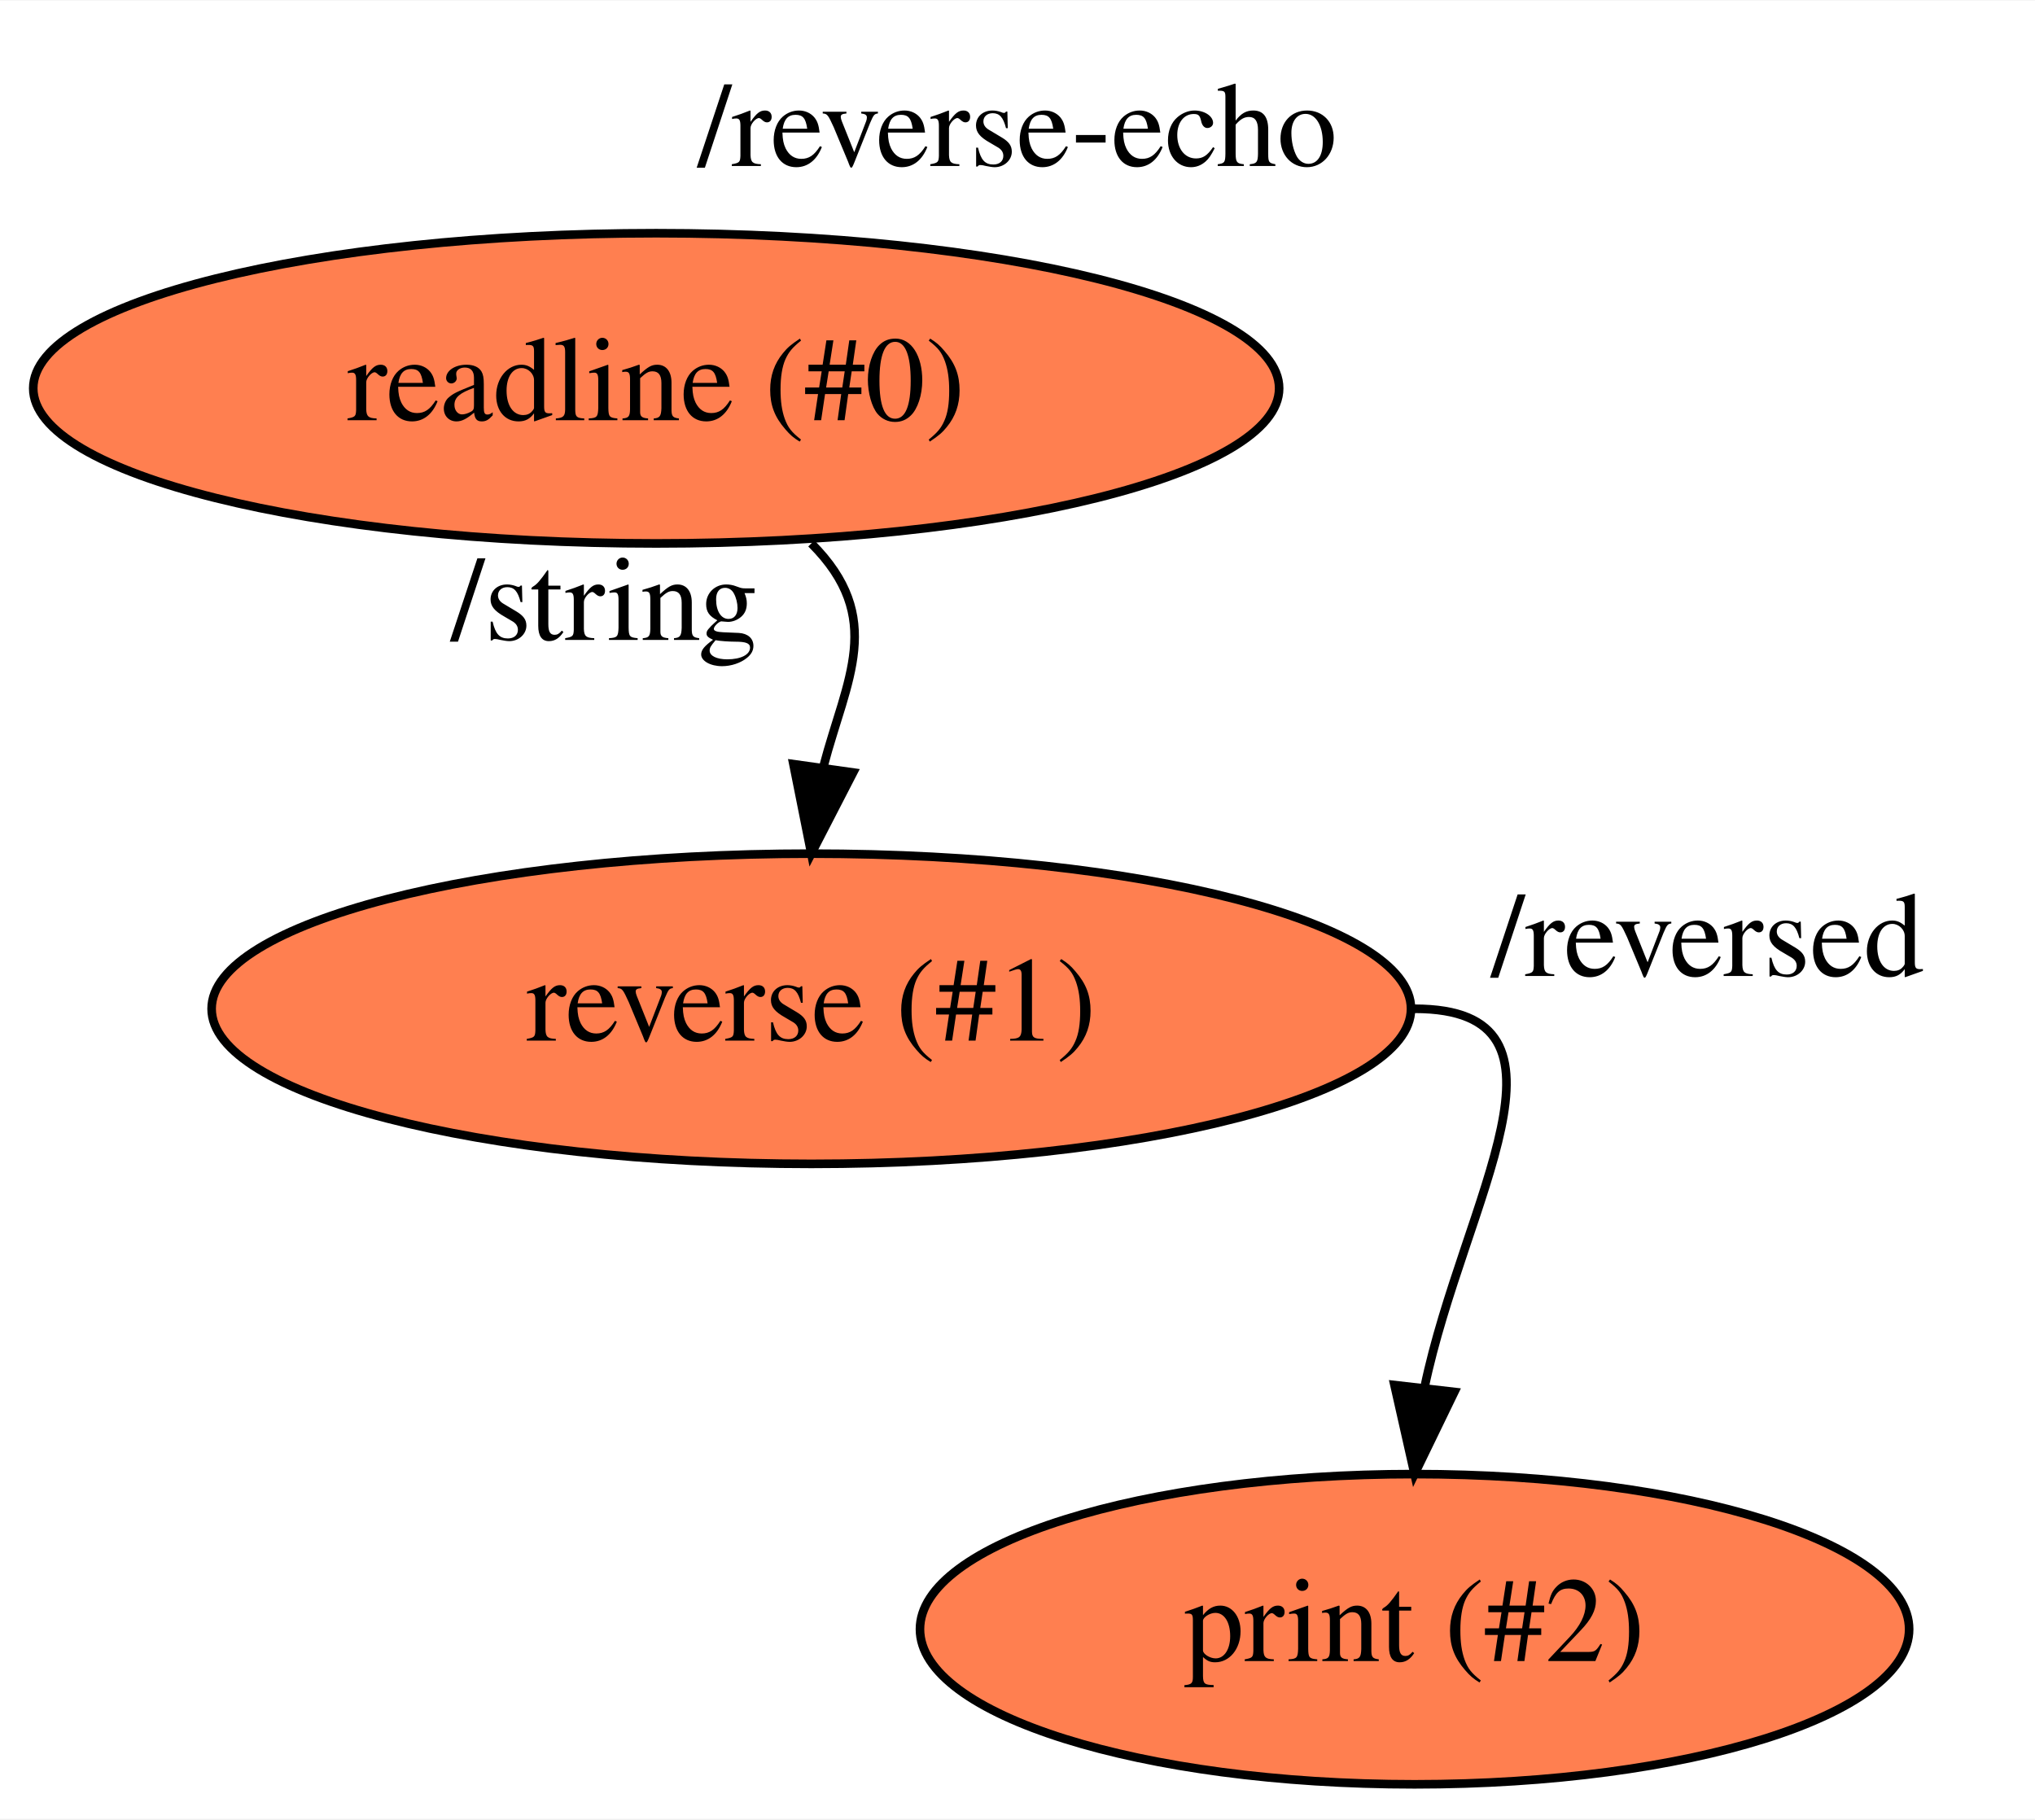
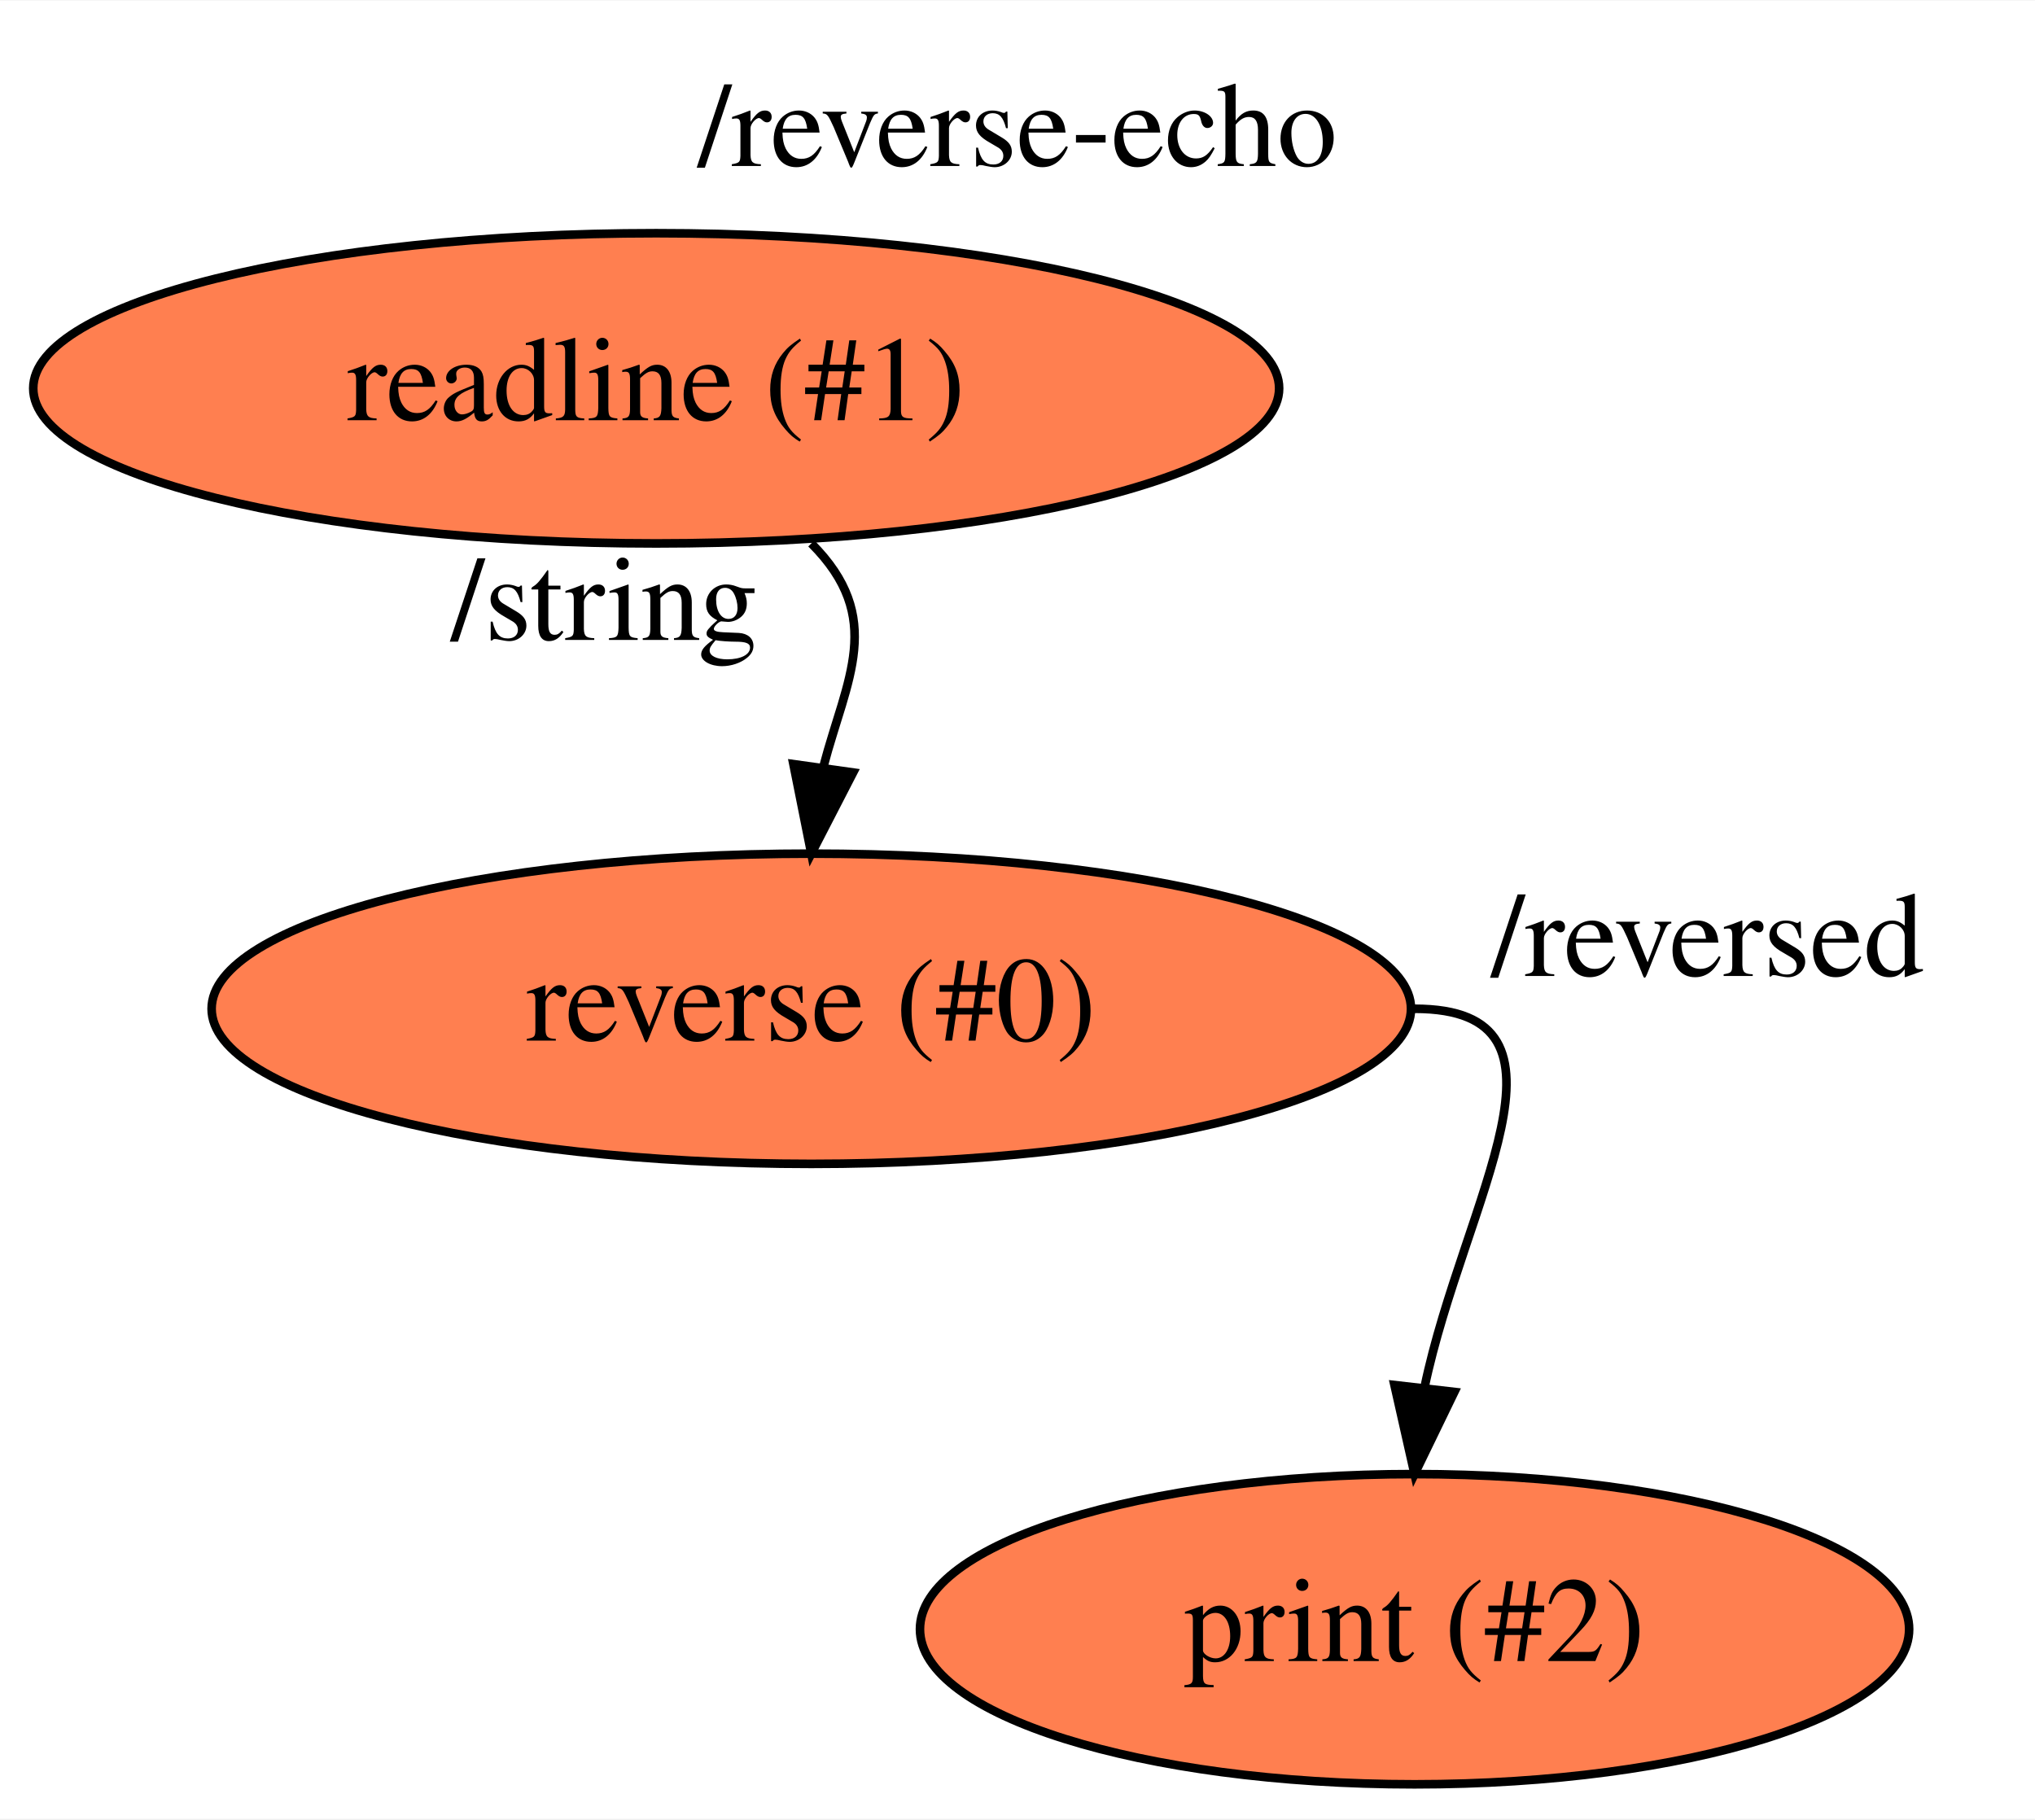
<svg xmlns="http://www.w3.org/2000/svg" xmlns:xlink="http://www.w3.org/1999/xlink" width="236pt" height="211pt" viewBox="0.00 0.00 236.14 211.00">
  <g id="graph0" class="graph" transform="scale(1 1) rotate(0) translate(4 207)">
    <polygon fill="#ffffff" stroke="transparent" points="-4,4 -4,-207 232.144,-207 232.144,4 -4,4" />
    <text text-anchor="middle" x="114.072" y="-187.8" font-family="Times,serif" font-size="14.00" fill="#000000">/reverse-echo</text>
    <g id="node1" class="node">
      <g id="a_node1">
-         <a xlink:href="file:///home/travis/build/andrewdavidmackenzie/flow/flowr/src/lib/flowruntime/stdio/readline.html" xlink:title="readline (#0)">
+         <a xlink:href="file:///home/travis/build/andrewdavidmackenzie/flow/flowr/src/lib/flowruntime/stdio/readline.html" xlink:title="readline (#1)">
          <ellipse fill="#ff7f50" stroke="#000000" cx="72.144" cy="-162" rx="72.287" ry="18" />
-           <text text-anchor="middle" x="72.144" y="-158.3" font-family="Times,serif" font-size="14.00" fill="#000000">readline (#0)</text>
+           <text text-anchor="middle" x="72.144" y="-158.3" font-family="Times,serif" font-size="14.00" fill="#000000">readline (#1)</text>
        </a>
      </g>
    </g>
    <g id="node2" class="node">
      <g id="a_node2">
-         <a xlink:href="file:///home/travis/build/andrewdavidmackenzie/flow/samples/reverse-echo/reverse/reverse.html" xlink:title="reverse (#1)">
+         <a xlink:href="file:///home/travis/build/andrewdavidmackenzie/flow/samples/reverse-echo/reverse/reverse.html" xlink:title="reverse (#0)">
          <ellipse fill="#ff7f50" stroke="#000000" cx="90.144" cy="-90" rx="69.588" ry="18" />
-           <text text-anchor="middle" x="90.144" y="-86.3" font-family="Times,serif" font-size="14.00" fill="#000000">reverse (#1)</text>
+           <text text-anchor="middle" x="90.144" y="-86.3" font-family="Times,serif" font-size="14.00" fill="#000000">reverse (#0)</text>
        </a>
      </g>
    </g>
    <g id="edge1" class="edge">
      <path fill="none" stroke="#000000" d="M90.144,-144C98.806,-135.338 94.204,-128.216 91.571,-118.173" />
      <polygon fill="#000000" stroke="#000000" points="94.999,-117.417 90.144,-108 88.067,-118.389 94.999,-117.417" />
      <text text-anchor="middle" x="66.144" y="-132.8" font-family="Times,serif" font-size="14.00" fill="#000000">/string</text>
    </g>
    <g id="node3" class="node">
      <g id="a_node3">
        <a xlink:href="file:///home/travis/build/andrewdavidmackenzie/flow/flowr/src/lib/flowruntime/stdio/stdout.html" xlink:title="print (#2)">
          <ellipse fill="#ff7f50" stroke="#000000" cx="160.144" cy="-18" rx="57.391" ry="18" />
          <text text-anchor="middle" x="160.144" y="-14.3" font-family="Times,serif" font-size="14.00" fill="#000000">print (#2)</text>
        </a>
      </g>
    </g>
    <g id="edge2" class="edge">
      <path fill="none" stroke="#000000" d="M160.144,-90C180.862,-90 165.809,-67.642 161.305,-46.088" />
      <polygon fill="#000000" stroke="#000000" points="164.765,-45.534 160.144,-36 157.811,-46.335 164.765,-45.534" />
      <text text-anchor="middle" x="194.144" y="-93.8" font-family="Times,serif" font-size="14.00" fill="#000000">/reversed</text>
    </g>
  </g>
</svg>
